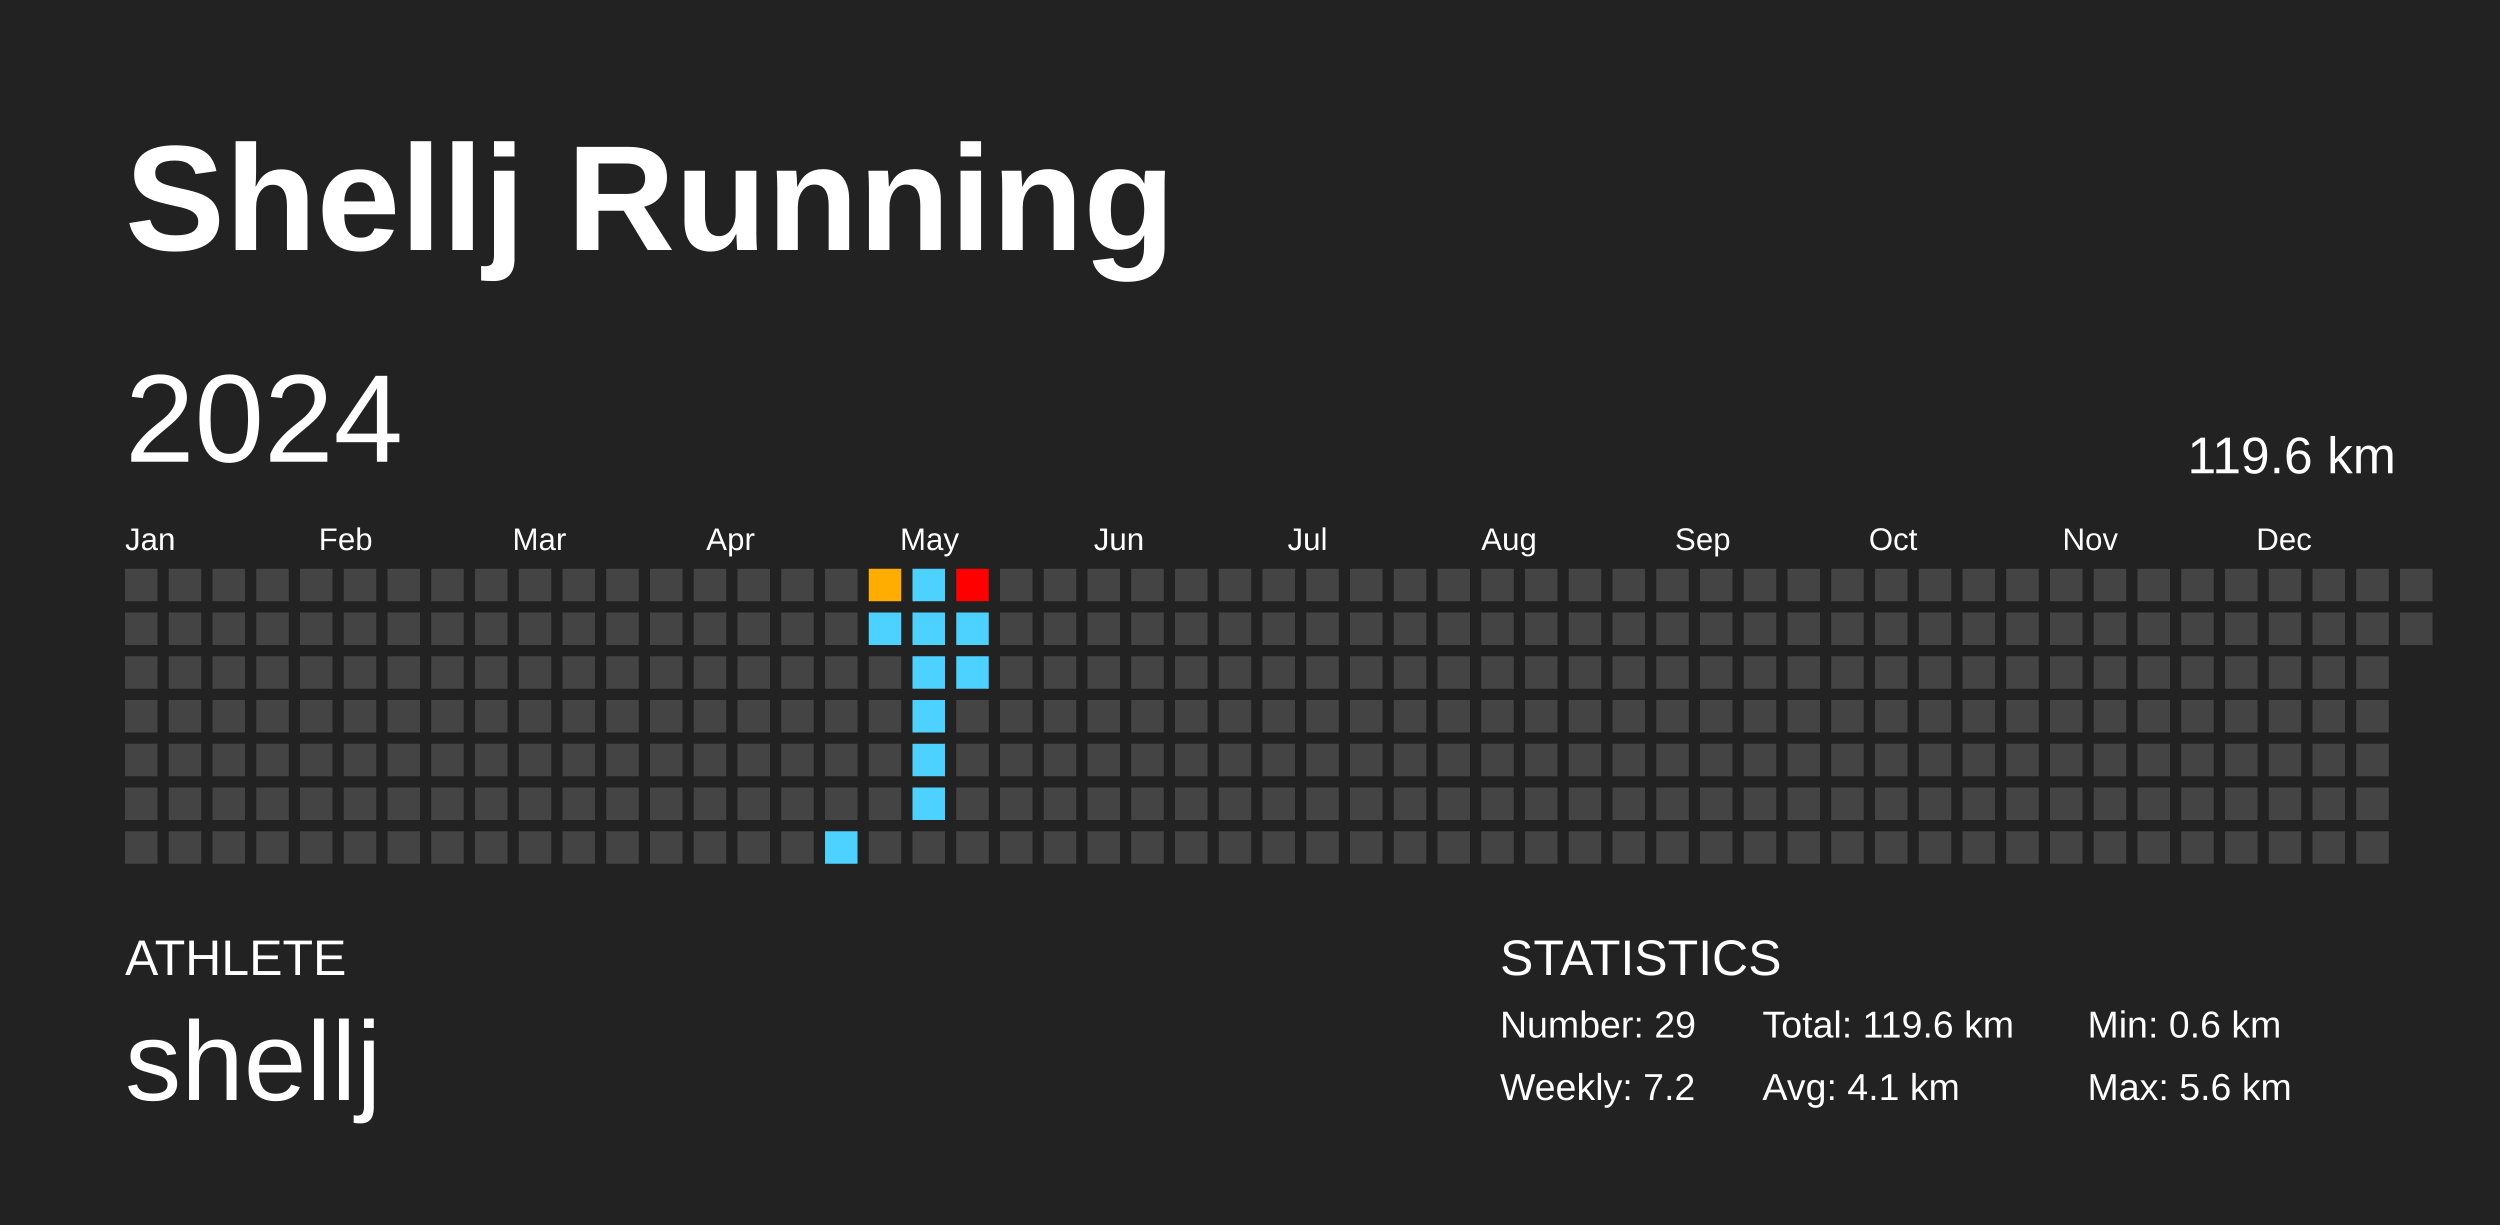
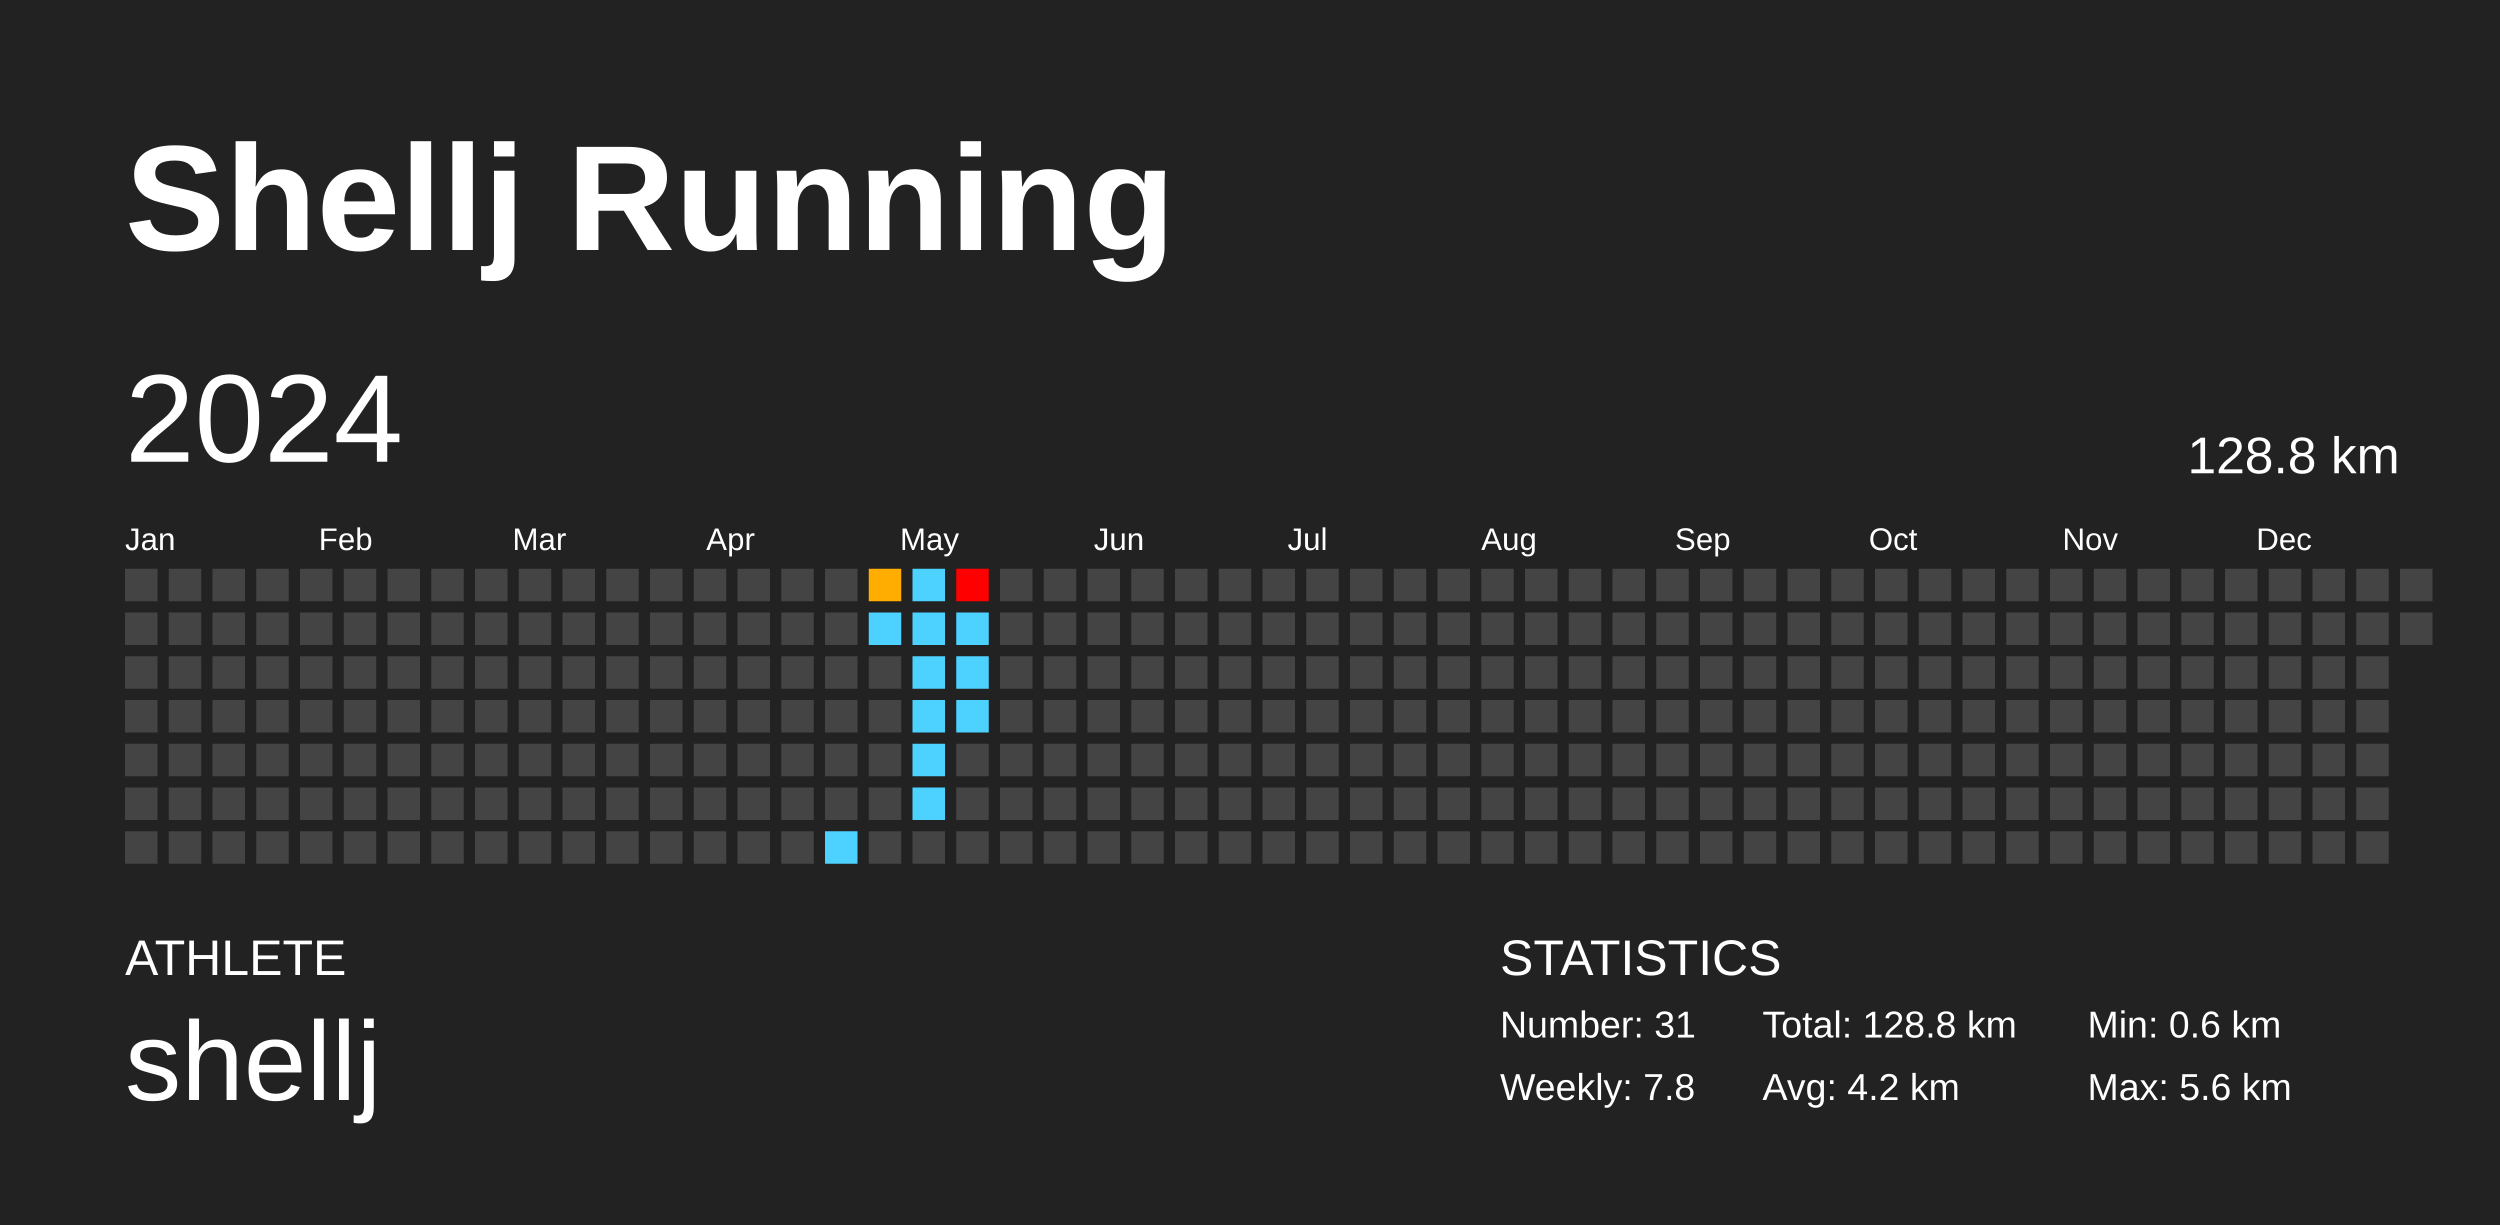
<svg xmlns="http://www.w3.org/2000/svg" baseProfile="full" height="98mm" version="1.1" viewBox="0,0,200,98" width="200mm">
  <defs />
  <rect fill="#222222" height="98" width="200" x="0" y="0" />
  <text fill="#FFFFFF" style="font-size:12px; font-family:Arial; font-weight:bold;" x="10" y="20">Shellj Running</text>
  <text fill="#FFFFFF" style="font-size:4px; font-family:Arial" x="10" y="78">ATHLETE</text>
  <text fill="#FFFFFF" style="font-size:9px; font-family:Arial" x="10" y="88">shellj</text>
  <text fill="#FFFFFF" style="font-size:4px; font-family:Arial" x="120" y="78">STATISTICS</text>
-   <text fill="#FFFFFF" style="font-size:3px; font-family:Arial" x="120" y="83">Number: 29</text>
-   <text fill="#FFFFFF" style="font-size:3px; font-family:Arial" x="120" y="88">Weekly: 7.2</text>
-   <text fill="#FFFFFF" style="font-size:3px; font-family:Arial" x="141" y="83">Total: 119.6 km</text>
-   <text fill="#FFFFFF" style="font-size:3px; font-family:Arial" x="141" y="88">Avg: 4.1 km</text>
+   <text fill="#FFFFFF" style="font-size:3px; font-family:Arial" x="120" y="83">Number: 31</text>
+   <text fill="#FFFFFF" style="font-size:3px; font-family:Arial" x="120" y="88">Weekly: 7.8</text>
+   <text fill="#FFFFFF" style="font-size:3px; font-family:Arial" x="141" y="83">Total: 128.8 km</text>
+   <text fill="#FFFFFF" style="font-size:3px; font-family:Arial" x="141" y="88">Avg: 4.2 km</text>
  <text fill="#FFFFFF" style="font-size:3px; font-family:Arial" x="167" y="83">Min: 0.6 km</text>
  <text fill="#FFFFFF" style="font-size:3px; font-family:Arial" x="167" y="88">Max: 5.6 km</text>
  <text dominant-baseline="hanging" fill="#FFFFFF" style="font-size:10.0px; font-family:Arial;" x="10" y="30">2024</text>
-   <text dominant-baseline="hanging" fill="#FFFFFF" style="font-size:4.125px; font-family:Arial;" x="175" y="35">119.6 km</text>
+   <text dominant-baseline="hanging" fill="#FFFFFF" style="font-size:4.125px; font-family:Arial;" x="175" y="35">128.8 km</text>
  <text fill="#FFFFFF" style="font-size:2.5px; font-family:Arial" x="10.0" y="44">Jan</text>
  <text fill="#FFFFFF" style="font-size:2.5px; font-family:Arial" x="25.5" y="44">Feb</text>
  <text fill="#FFFFFF" style="font-size:2.5px; font-family:Arial" x="41.0" y="44">Mar</text>
  <text fill="#FFFFFF" style="font-size:2.5px; font-family:Arial" x="56.5" y="44">Apr</text>
  <text fill="#FFFFFF" style="font-size:2.5px; font-family:Arial" x="72.0" y="44">May</text>
  <text fill="#FFFFFF" style="font-size:2.5px; font-family:Arial" x="87.5" y="44">Jun</text>
  <text fill="#FFFFFF" style="font-size:2.5px; font-family:Arial" x="103.0" y="44">Jul</text>
  <text fill="#FFFFFF" style="font-size:2.5px; font-family:Arial" x="118.5" y="44">Aug</text>
  <text fill="#FFFFFF" style="font-size:2.5px; font-family:Arial" x="134.0" y="44">Sep</text>
  <text fill="#FFFFFF" style="font-size:2.5px; font-family:Arial" x="149.5" y="44">Oct</text>
  <text fill="#FFFFFF" style="font-size:2.5px; font-family:Arial" x="165.0" y="44">Nov</text>
  <text fill="#FFFFFF" style="font-size:2.5px; font-family:Arial" x="180.5" y="44">Dec</text>
  <rect fill="#444444" height="2.6" width="2.6" x="10.0" y="45.5" />
  <rect fill="#444444" height="2.6" width="2.6" x="10.0" y="49.0" />
  <rect fill="#444444" height="2.6" width="2.6" x="10.0" y="52.5" />
  <rect fill="#444444" height="2.6" width="2.6" x="10.0" y="56.0" />
  <rect fill="#444444" height="2.6" width="2.6" x="10.0" y="59.5" />
  <rect fill="#444444" height="2.6" width="2.6" x="10.0" y="63.0" />
  <rect fill="#444444" height="2.6" width="2.6" x="10.0" y="66.5" />
  <rect fill="#444444" height="2.6" width="2.6" x="13.5" y="45.5" />
  <rect fill="#444444" height="2.6" width="2.6" x="13.5" y="49.0" />
  <rect fill="#444444" height="2.6" width="2.6" x="13.5" y="52.5" />
  <rect fill="#444444" height="2.6" width="2.6" x="13.5" y="56.0" />
  <rect fill="#444444" height="2.6" width="2.6" x="13.5" y="59.5" />
  <rect fill="#444444" height="2.6" width="2.6" x="13.5" y="63.0" />
  <rect fill="#444444" height="2.6" width="2.6" x="13.5" y="66.5" />
  <rect fill="#444444" height="2.6" width="2.6" x="17.0" y="45.5" />
  <rect fill="#444444" height="2.6" width="2.6" x="17.0" y="49.0" />
  <rect fill="#444444" height="2.6" width="2.6" x="17.0" y="52.5" />
  <rect fill="#444444" height="2.6" width="2.6" x="17.0" y="56.0" />
  <rect fill="#444444" height="2.6" width="2.6" x="17.0" y="59.5" />
  <rect fill="#444444" height="2.6" width="2.6" x="17.0" y="63.0" />
  <rect fill="#444444" height="2.6" width="2.6" x="17.0" y="66.5" />
  <rect fill="#444444" height="2.6" width="2.6" x="20.5" y="45.5" />
  <rect fill="#444444" height="2.6" width="2.6" x="20.5" y="49.0" />
  <rect fill="#444444" height="2.6" width="2.6" x="20.5" y="52.5" />
  <rect fill="#444444" height="2.6" width="2.6" x="20.5" y="56.0" />
  <rect fill="#444444" height="2.6" width="2.6" x="20.5" y="59.5" />
  <rect fill="#444444" height="2.6" width="2.6" x="20.5" y="63.0" />
  <rect fill="#444444" height="2.6" width="2.6" x="20.5" y="66.5" />
  <rect fill="#444444" height="2.6" width="2.6" x="24.0" y="45.5" />
  <rect fill="#444444" height="2.6" width="2.6" x="24.0" y="49.0" />
  <rect fill="#444444" height="2.6" width="2.6" x="24.0" y="52.5" />
  <rect fill="#444444" height="2.6" width="2.6" x="24.0" y="56.0" />
  <rect fill="#444444" height="2.6" width="2.6" x="24.0" y="59.5" />
  <rect fill="#444444" height="2.6" width="2.6" x="24.0" y="63.0" />
  <rect fill="#444444" height="2.6" width="2.6" x="24.0" y="66.5" />
  <rect fill="#444444" height="2.6" width="2.6" x="27.5" y="45.5" />
  <rect fill="#444444" height="2.6" width="2.6" x="27.5" y="49.0" />
  <rect fill="#444444" height="2.6" width="2.6" x="27.5" y="52.5" />
  <rect fill="#444444" height="2.6" width="2.6" x="27.5" y="56.0" />
  <rect fill="#444444" height="2.6" width="2.6" x="27.5" y="59.5" />
  <rect fill="#444444" height="2.6" width="2.6" x="27.5" y="63.0" />
  <rect fill="#444444" height="2.6" width="2.6" x="27.5" y="66.5" />
  <rect fill="#444444" height="2.6" width="2.6" x="31.0" y="45.5" />
  <rect fill="#444444" height="2.6" width="2.6" x="31.0" y="49.0" />
  <rect fill="#444444" height="2.6" width="2.6" x="31.0" y="52.5" />
  <rect fill="#444444" height="2.6" width="2.6" x="31.0" y="56.0" />
  <rect fill="#444444" height="2.6" width="2.6" x="31.0" y="59.5" />
  <rect fill="#444444" height="2.6" width="2.6" x="31.0" y="63.0" />
  <rect fill="#444444" height="2.6" width="2.6" x="31.0" y="66.5" />
  <rect fill="#444444" height="2.6" width="2.6" x="34.5" y="45.5" />
  <rect fill="#444444" height="2.6" width="2.6" x="34.5" y="49.0" />
  <rect fill="#444444" height="2.6" width="2.6" x="34.5" y="52.5" />
  <rect fill="#444444" height="2.6" width="2.6" x="34.5" y="56.0" />
  <rect fill="#444444" height="2.6" width="2.6" x="34.5" y="59.5" />
  <rect fill="#444444" height="2.6" width="2.6" x="34.5" y="63.0" />
  <rect fill="#444444" height="2.6" width="2.6" x="34.5" y="66.5" />
  <rect fill="#444444" height="2.6" width="2.6" x="38.0" y="45.5" />
  <rect fill="#444444" height="2.6" width="2.6" x="38.0" y="49.0" />
  <rect fill="#444444" height="2.6" width="2.6" x="38.0" y="52.5" />
  <rect fill="#444444" height="2.6" width="2.6" x="38.0" y="56.0" />
  <rect fill="#444444" height="2.6" width="2.6" x="38.0" y="59.5" />
  <rect fill="#444444" height="2.6" width="2.6" x="38.0" y="63.0" />
  <rect fill="#444444" height="2.6" width="2.6" x="38.0" y="66.5" />
  <rect fill="#444444" height="2.6" width="2.6" x="41.5" y="45.5" />
  <rect fill="#444444" height="2.6" width="2.6" x="41.5" y="49.0" />
  <rect fill="#444444" height="2.6" width="2.6" x="41.5" y="52.5" />
  <rect fill="#444444" height="2.6" width="2.6" x="41.5" y="56.0" />
  <rect fill="#444444" height="2.6" width="2.6" x="41.5" y="59.5" />
  <rect fill="#444444" height="2.6" width="2.6" x="41.5" y="63.0" />
  <rect fill="#444444" height="2.6" width="2.6" x="41.5" y="66.5" />
  <rect fill="#444444" height="2.6" width="2.6" x="45.0" y="45.5" />
  <rect fill="#444444" height="2.6" width="2.6" x="45.0" y="49.0" />
  <rect fill="#444444" height="2.6" width="2.6" x="45.0" y="52.5" />
  <rect fill="#444444" height="2.6" width="2.6" x="45.0" y="56.0" />
  <rect fill="#444444" height="2.6" width="2.6" x="45.0" y="59.5" />
  <rect fill="#444444" height="2.6" width="2.6" x="45.0" y="63.0" />
  <rect fill="#444444" height="2.6" width="2.6" x="45.0" y="66.5" />
  <rect fill="#444444" height="2.6" width="2.6" x="48.5" y="45.5" />
  <rect fill="#444444" height="2.6" width="2.6" x="48.5" y="49.0" />
  <rect fill="#444444" height="2.6" width="2.6" x="48.5" y="52.5" />
  <rect fill="#444444" height="2.6" width="2.6" x="48.5" y="56.0" />
  <rect fill="#444444" height="2.6" width="2.6" x="48.5" y="59.5" />
  <rect fill="#444444" height="2.6" width="2.6" x="48.5" y="63.0" />
  <rect fill="#444444" height="2.6" width="2.6" x="48.5" y="66.5" />
  <rect fill="#444444" height="2.6" width="2.6" x="52.0" y="45.5" />
  <rect fill="#444444" height="2.6" width="2.6" x="52.0" y="49.0" />
  <rect fill="#444444" height="2.6" width="2.6" x="52.0" y="52.5" />
  <rect fill="#444444" height="2.6" width="2.6" x="52.0" y="56.0" />
  <rect fill="#444444" height="2.6" width="2.6" x="52.0" y="59.5" />
  <rect fill="#444444" height="2.6" width="2.6" x="52.0" y="63.0" />
  <rect fill="#444444" height="2.6" width="2.6" x="52.0" y="66.5" />
  <rect fill="#444444" height="2.6" width="2.6" x="55.5" y="45.5" />
  <rect fill="#444444" height="2.6" width="2.6" x="55.5" y="49.0" />
  <rect fill="#444444" height="2.6" width="2.6" x="55.5" y="52.5" />
  <rect fill="#444444" height="2.6" width="2.6" x="55.5" y="56.0" />
  <rect fill="#444444" height="2.6" width="2.6" x="55.5" y="59.5" />
  <rect fill="#444444" height="2.6" width="2.6" x="55.5" y="63.0" />
  <rect fill="#444444" height="2.6" width="2.6" x="55.5" y="66.5" />
  <rect fill="#444444" height="2.6" width="2.6" x="59.0" y="45.5" />
  <rect fill="#444444" height="2.6" width="2.6" x="59.0" y="49.0" />
  <rect fill="#444444" height="2.6" width="2.6" x="59.0" y="52.5" />
  <rect fill="#444444" height="2.6" width="2.6" x="59.0" y="56.0" />
  <rect fill="#444444" height="2.6" width="2.6" x="59.0" y="59.5" />
  <rect fill="#444444" height="2.6" width="2.6" x="59.0" y="63.0" />
  <rect fill="#444444" height="2.6" width="2.6" x="59.0" y="66.5" />
  <rect fill="#444444" height="2.6" width="2.6" x="62.5" y="45.5" />
  <rect fill="#444444" height="2.6" width="2.6" x="62.5" y="49.0" />
  <rect fill="#444444" height="2.6" width="2.6" x="62.5" y="52.5" />
  <rect fill="#444444" height="2.6" width="2.6" x="62.5" y="56.0" />
  <rect fill="#444444" height="2.6" width="2.6" x="62.5" y="59.5" />
  <rect fill="#444444" height="2.6" width="2.6" x="62.5" y="63.0" />
  <rect fill="#444444" height="2.6" width="2.6" x="62.5" y="66.5" />
  <rect fill="#444444" height="2.6" width="2.6" x="66.0" y="45.5" />
  <rect fill="#444444" height="2.6" width="2.6" x="66.0" y="49.0" />
  <rect fill="#444444" height="2.6" width="2.6" x="66.0" y="52.5" />
  <rect fill="#444444" height="2.6" width="2.6" x="66.0" y="56.0" />
  <rect fill="#444444" height="2.6" width="2.6" x="66.0" y="59.5" />
  <rect fill="#444444" height="2.6" width="2.6" x="66.0" y="63.0" />
  <rect fill="#4dd2ff" height="2.6" width="2.6" x="66.0" y="66.5" />
  <rect fill="#ffad00" height="2.6" width="2.6" x="69.5" y="45.5" />
  <rect fill="#4dd2ff" height="2.6" width="2.6" x="69.5" y="49.0" />
  <rect fill="#444444" height="2.6" width="2.6" x="69.5" y="52.5" />
  <rect fill="#444444" height="2.6" width="2.6" x="69.5" y="56.0" />
  <rect fill="#444444" height="2.6" width="2.6" x="69.5" y="59.5" />
  <rect fill="#444444" height="2.6" width="2.6" x="69.5" y="63.0" />
  <rect fill="#444444" height="2.6" width="2.6" x="69.5" y="66.5" />
  <rect fill="#4dd2ff" height="2.6" width="2.6" x="73.0" y="45.5" />
  <rect fill="#4dd2ff" height="2.6" width="2.6" x="73.0" y="49.0" />
  <rect fill="#4dd2ff" height="2.6" width="2.6" x="73.0" y="52.5" />
  <rect fill="#4dd2ff" height="2.6" width="2.6" x="73.0" y="56.0" />
  <rect fill="#4dd2ff" height="2.6" width="2.6" x="73.0" y="59.5" />
  <rect fill="#4dd2ff" height="2.6" width="2.6" x="73.0" y="63.0" />
  <rect fill="#444444" height="2.6" width="2.6" x="73.0" y="66.5" />
  <rect fill="red" height="2.6" width="2.6" x="76.5" y="45.5" />
  <rect fill="#4dd2ff" height="2.6" width="2.6" x="76.5" y="49.0" />
  <rect fill="#4dd2ff" height="2.6" width="2.6" x="76.5" y="52.5" />
-   <rect fill="#444444" height="2.6" width="2.6" x="76.5" y="56.0" />
+   <rect fill="#4dd2ff" height="2.6" width="2.6" x="76.5" y="56.0" />
  <rect fill="#444444" height="2.6" width="2.6" x="76.5" y="59.5" />
  <rect fill="#444444" height="2.6" width="2.6" x="76.5" y="63.0" />
  <rect fill="#444444" height="2.6" width="2.6" x="76.5" y="66.5" />
  <rect fill="#444444" height="2.6" width="2.6" x="80.0" y="45.5" />
  <rect fill="#444444" height="2.6" width="2.6" x="80.0" y="49.0" />
  <rect fill="#444444" height="2.6" width="2.6" x="80.0" y="52.5" />
  <rect fill="#444444" height="2.6" width="2.6" x="80.0" y="56.0" />
  <rect fill="#444444" height="2.6" width="2.6" x="80.0" y="59.5" />
  <rect fill="#444444" height="2.6" width="2.6" x="80.0" y="63.0" />
  <rect fill="#444444" height="2.6" width="2.6" x="80.0" y="66.5" />
  <rect fill="#444444" height="2.6" width="2.6" x="83.5" y="45.5" />
  <rect fill="#444444" height="2.6" width="2.6" x="83.5" y="49.0" />
  <rect fill="#444444" height="2.6" width="2.6" x="83.5" y="52.5" />
  <rect fill="#444444" height="2.6" width="2.6" x="83.5" y="56.0" />
  <rect fill="#444444" height="2.6" width="2.6" x="83.5" y="59.5" />
  <rect fill="#444444" height="2.6" width="2.6" x="83.5" y="63.0" />
  <rect fill="#444444" height="2.6" width="2.6" x="83.5" y="66.5" />
  <rect fill="#444444" height="2.6" width="2.6" x="87.0" y="45.5" />
  <rect fill="#444444" height="2.6" width="2.6" x="87.0" y="49.0" />
  <rect fill="#444444" height="2.6" width="2.6" x="87.0" y="52.5" />
  <rect fill="#444444" height="2.6" width="2.6" x="87.0" y="56.0" />
  <rect fill="#444444" height="2.6" width="2.6" x="87.0" y="59.5" />
  <rect fill="#444444" height="2.6" width="2.6" x="87.0" y="63.0" />
  <rect fill="#444444" height="2.6" width="2.6" x="87.0" y="66.5" />
  <rect fill="#444444" height="2.6" width="2.6" x="90.5" y="45.5" />
  <rect fill="#444444" height="2.6" width="2.6" x="90.5" y="49.0" />
  <rect fill="#444444" height="2.6" width="2.6" x="90.5" y="52.5" />
  <rect fill="#444444" height="2.6" width="2.6" x="90.5" y="56.0" />
  <rect fill="#444444" height="2.6" width="2.6" x="90.5" y="59.5" />
  <rect fill="#444444" height="2.6" width="2.6" x="90.5" y="63.0" />
  <rect fill="#444444" height="2.6" width="2.6" x="90.5" y="66.5" />
  <rect fill="#444444" height="2.6" width="2.6" x="94.0" y="45.5" />
  <rect fill="#444444" height="2.6" width="2.6" x="94.0" y="49.0" />
  <rect fill="#444444" height="2.6" width="2.6" x="94.0" y="52.5" />
  <rect fill="#444444" height="2.6" width="2.6" x="94.0" y="56.0" />
  <rect fill="#444444" height="2.6" width="2.6" x="94.0" y="59.5" />
  <rect fill="#444444" height="2.6" width="2.6" x="94.0" y="63.0" />
  <rect fill="#444444" height="2.6" width="2.6" x="94.0" y="66.5" />
  <rect fill="#444444" height="2.6" width="2.6" x="97.5" y="45.5" />
  <rect fill="#444444" height="2.6" width="2.6" x="97.5" y="49.0" />
  <rect fill="#444444" height="2.6" width="2.6" x="97.5" y="52.5" />
  <rect fill="#444444" height="2.6" width="2.6" x="97.5" y="56.0" />
  <rect fill="#444444" height="2.6" width="2.6" x="97.5" y="59.5" />
  <rect fill="#444444" height="2.6" width="2.6" x="97.5" y="63.0" />
  <rect fill="#444444" height="2.6" width="2.6" x="97.5" y="66.5" />
  <rect fill="#444444" height="2.6" width="2.6" x="101.0" y="45.5" />
  <rect fill="#444444" height="2.6" width="2.6" x="101.0" y="49.0" />
  <rect fill="#444444" height="2.6" width="2.6" x="101.0" y="52.5" />
  <rect fill="#444444" height="2.6" width="2.6" x="101.0" y="56.0" />
  <rect fill="#444444" height="2.6" width="2.6" x="101.0" y="59.5" />
  <rect fill="#444444" height="2.6" width="2.6" x="101.0" y="63.0" />
  <rect fill="#444444" height="2.6" width="2.6" x="101.0" y="66.5" />
  <rect fill="#444444" height="2.6" width="2.6" x="104.5" y="45.5" />
  <rect fill="#444444" height="2.6" width="2.6" x="104.5" y="49.0" />
  <rect fill="#444444" height="2.6" width="2.6" x="104.5" y="52.5" />
  <rect fill="#444444" height="2.6" width="2.6" x="104.5" y="56.0" />
  <rect fill="#444444" height="2.6" width="2.6" x="104.5" y="59.5" />
  <rect fill="#444444" height="2.6" width="2.6" x="104.5" y="63.0" />
  <rect fill="#444444" height="2.6" width="2.6" x="104.5" y="66.5" />
  <rect fill="#444444" height="2.6" width="2.6" x="108.0" y="45.5" />
  <rect fill="#444444" height="2.6" width="2.6" x="108.0" y="49.0" />
  <rect fill="#444444" height="2.6" width="2.6" x="108.0" y="52.5" />
  <rect fill="#444444" height="2.6" width="2.6" x="108.0" y="56.0" />
  <rect fill="#444444" height="2.6" width="2.6" x="108.0" y="59.5" />
  <rect fill="#444444" height="2.6" width="2.6" x="108.0" y="63.0" />
  <rect fill="#444444" height="2.6" width="2.6" x="108.0" y="66.5" />
  <rect fill="#444444" height="2.6" width="2.6" x="111.5" y="45.5" />
  <rect fill="#444444" height="2.6" width="2.6" x="111.5" y="49.0" />
  <rect fill="#444444" height="2.6" width="2.6" x="111.5" y="52.5" />
  <rect fill="#444444" height="2.6" width="2.6" x="111.5" y="56.0" />
  <rect fill="#444444" height="2.6" width="2.6" x="111.5" y="59.5" />
  <rect fill="#444444" height="2.6" width="2.6" x="111.5" y="63.0" />
  <rect fill="#444444" height="2.6" width="2.6" x="111.5" y="66.5" />
  <rect fill="#444444" height="2.6" width="2.6" x="115.0" y="45.5" />
  <rect fill="#444444" height="2.6" width="2.6" x="115.0" y="49.0" />
  <rect fill="#444444" height="2.6" width="2.6" x="115.0" y="52.5" />
  <rect fill="#444444" height="2.6" width="2.6" x="115.0" y="56.0" />
  <rect fill="#444444" height="2.6" width="2.6" x="115.0" y="59.5" />
  <rect fill="#444444" height="2.6" width="2.6" x="115.0" y="63.0" />
  <rect fill="#444444" height="2.6" width="2.6" x="115.0" y="66.5" />
  <rect fill="#444444" height="2.6" width="2.6" x="118.5" y="45.5" />
  <rect fill="#444444" height="2.6" width="2.6" x="118.5" y="49.0" />
  <rect fill="#444444" height="2.6" width="2.6" x="118.5" y="52.5" />
  <rect fill="#444444" height="2.6" width="2.6" x="118.5" y="56.0" />
  <rect fill="#444444" height="2.6" width="2.6" x="118.5" y="59.5" />
  <rect fill="#444444" height="2.6" width="2.6" x="118.5" y="63.0" />
  <rect fill="#444444" height="2.6" width="2.6" x="118.5" y="66.5" />
  <rect fill="#444444" height="2.6" width="2.6" x="122.0" y="45.5" />
  <rect fill="#444444" height="2.6" width="2.6" x="122.0" y="49.0" />
  <rect fill="#444444" height="2.6" width="2.6" x="122.0" y="52.5" />
  <rect fill="#444444" height="2.6" width="2.6" x="122.0" y="56.0" />
  <rect fill="#444444" height="2.6" width="2.6" x="122.0" y="59.5" />
  <rect fill="#444444" height="2.6" width="2.6" x="122.0" y="63.0" />
  <rect fill="#444444" height="2.6" width="2.6" x="122.0" y="66.5" />
  <rect fill="#444444" height="2.6" width="2.6" x="125.5" y="45.5" />
  <rect fill="#444444" height="2.6" width="2.6" x="125.5" y="49.0" />
  <rect fill="#444444" height="2.6" width="2.6" x="125.5" y="52.5" />
  <rect fill="#444444" height="2.6" width="2.6" x="125.5" y="56.0" />
  <rect fill="#444444" height="2.6" width="2.6" x="125.5" y="59.5" />
  <rect fill="#444444" height="2.6" width="2.6" x="125.5" y="63.0" />
  <rect fill="#444444" height="2.6" width="2.6" x="125.5" y="66.5" />
  <rect fill="#444444" height="2.6" width="2.6" x="129.0" y="45.5" />
  <rect fill="#444444" height="2.6" width="2.6" x="129.0" y="49.0" />
  <rect fill="#444444" height="2.6" width="2.6" x="129.0" y="52.5" />
  <rect fill="#444444" height="2.6" width="2.6" x="129.0" y="56.0" />
  <rect fill="#444444" height="2.6" width="2.6" x="129.0" y="59.5" />
  <rect fill="#444444" height="2.6" width="2.6" x="129.0" y="63.0" />
  <rect fill="#444444" height="2.6" width="2.6" x="129.0" y="66.5" />
  <rect fill="#444444" height="2.6" width="2.6" x="132.5" y="45.5" />
  <rect fill="#444444" height="2.6" width="2.6" x="132.5" y="49.0" />
  <rect fill="#444444" height="2.6" width="2.6" x="132.5" y="52.5" />
  <rect fill="#444444" height="2.6" width="2.6" x="132.5" y="56.0" />
  <rect fill="#444444" height="2.6" width="2.6" x="132.5" y="59.5" />
  <rect fill="#444444" height="2.6" width="2.6" x="132.5" y="63.0" />
  <rect fill="#444444" height="2.6" width="2.6" x="132.5" y="66.5" />
  <rect fill="#444444" height="2.6" width="2.6" x="136.0" y="45.5" />
  <rect fill="#444444" height="2.6" width="2.6" x="136.0" y="49.0" />
  <rect fill="#444444" height="2.6" width="2.6" x="136.0" y="52.5" />
  <rect fill="#444444" height="2.6" width="2.6" x="136.0" y="56.0" />
  <rect fill="#444444" height="2.6" width="2.6" x="136.0" y="59.5" />
  <rect fill="#444444" height="2.6" width="2.6" x="136.0" y="63.0" />
  <rect fill="#444444" height="2.6" width="2.6" x="136.0" y="66.5" />
  <rect fill="#444444" height="2.6" width="2.6" x="139.5" y="45.5" />
  <rect fill="#444444" height="2.6" width="2.6" x="139.5" y="49.0" />
  <rect fill="#444444" height="2.6" width="2.6" x="139.5" y="52.5" />
  <rect fill="#444444" height="2.6" width="2.6" x="139.5" y="56.0" />
  <rect fill="#444444" height="2.6" width="2.6" x="139.5" y="59.5" />
  <rect fill="#444444" height="2.6" width="2.6" x="139.5" y="63.0" />
  <rect fill="#444444" height="2.6" width="2.6" x="139.5" y="66.5" />
  <rect fill="#444444" height="2.6" width="2.6" x="143.0" y="45.5" />
  <rect fill="#444444" height="2.6" width="2.6" x="143.0" y="49.0" />
  <rect fill="#444444" height="2.6" width="2.6" x="143.0" y="52.5" />
  <rect fill="#444444" height="2.6" width="2.6" x="143.0" y="56.0" />
  <rect fill="#444444" height="2.6" width="2.6" x="143.0" y="59.5" />
  <rect fill="#444444" height="2.6" width="2.6" x="143.0" y="63.0" />
  <rect fill="#444444" height="2.6" width="2.6" x="143.0" y="66.5" />
  <rect fill="#444444" height="2.6" width="2.6" x="146.5" y="45.5" />
  <rect fill="#444444" height="2.6" width="2.6" x="146.5" y="49.0" />
  <rect fill="#444444" height="2.6" width="2.6" x="146.5" y="52.5" />
  <rect fill="#444444" height="2.6" width="2.6" x="146.5" y="56.0" />
  <rect fill="#444444" height="2.6" width="2.6" x="146.5" y="59.5" />
  <rect fill="#444444" height="2.6" width="2.6" x="146.5" y="63.0" />
  <rect fill="#444444" height="2.6" width="2.6" x="146.5" y="66.5" />
  <rect fill="#444444" height="2.6" width="2.6" x="150.0" y="45.5" />
  <rect fill="#444444" height="2.6" width="2.6" x="150.0" y="49.0" />
  <rect fill="#444444" height="2.6" width="2.6" x="150.0" y="52.5" />
  <rect fill="#444444" height="2.6" width="2.6" x="150.0" y="56.0" />
  <rect fill="#444444" height="2.6" width="2.6" x="150.0" y="59.5" />
  <rect fill="#444444" height="2.6" width="2.6" x="150.0" y="63.0" />
  <rect fill="#444444" height="2.6" width="2.6" x="150.0" y="66.5" />
  <rect fill="#444444" height="2.6" width="2.6" x="153.5" y="45.5" />
  <rect fill="#444444" height="2.6" width="2.6" x="153.5" y="49.0" />
  <rect fill="#444444" height="2.6" width="2.6" x="153.5" y="52.5" />
  <rect fill="#444444" height="2.6" width="2.6" x="153.5" y="56.0" />
  <rect fill="#444444" height="2.6" width="2.6" x="153.5" y="59.5" />
  <rect fill="#444444" height="2.6" width="2.6" x="153.5" y="63.0" />
  <rect fill="#444444" height="2.6" width="2.6" x="153.5" y="66.5" />
  <rect fill="#444444" height="2.6" width="2.6" x="157.0" y="45.5" />
  <rect fill="#444444" height="2.6" width="2.6" x="157.0" y="49.0" />
  <rect fill="#444444" height="2.6" width="2.6" x="157.0" y="52.5" />
  <rect fill="#444444" height="2.6" width="2.6" x="157.0" y="56.0" />
  <rect fill="#444444" height="2.6" width="2.6" x="157.0" y="59.5" />
  <rect fill="#444444" height="2.6" width="2.6" x="157.0" y="63.0" />
  <rect fill="#444444" height="2.6" width="2.6" x="157.0" y="66.5" />
  <rect fill="#444444" height="2.6" width="2.6" x="160.5" y="45.5" />
  <rect fill="#444444" height="2.6" width="2.6" x="160.5" y="49.0" />
  <rect fill="#444444" height="2.6" width="2.6" x="160.5" y="52.5" />
  <rect fill="#444444" height="2.6" width="2.6" x="160.5" y="56.0" />
  <rect fill="#444444" height="2.6" width="2.6" x="160.5" y="59.5" />
  <rect fill="#444444" height="2.6" width="2.6" x="160.5" y="63.0" />
  <rect fill="#444444" height="2.6" width="2.6" x="160.5" y="66.5" />
  <rect fill="#444444" height="2.6" width="2.6" x="164.0" y="45.5" />
  <rect fill="#444444" height="2.6" width="2.6" x="164.0" y="49.0" />
  <rect fill="#444444" height="2.6" width="2.6" x="164.0" y="52.5" />
  <rect fill="#444444" height="2.6" width="2.6" x="164.0" y="56.0" />
  <rect fill="#444444" height="2.6" width="2.6" x="164.0" y="59.5" />
  <rect fill="#444444" height="2.6" width="2.6" x="164.0" y="63.0" />
  <rect fill="#444444" height="2.6" width="2.6" x="164.0" y="66.5" />
  <rect fill="#444444" height="2.6" width="2.6" x="167.5" y="45.5" />
  <rect fill="#444444" height="2.6" width="2.6" x="167.5" y="49.0" />
  <rect fill="#444444" height="2.6" width="2.6" x="167.5" y="52.5" />
  <rect fill="#444444" height="2.6" width="2.6" x="167.5" y="56.0" />
  <rect fill="#444444" height="2.6" width="2.6" x="167.5" y="59.5" />
  <rect fill="#444444" height="2.6" width="2.6" x="167.5" y="63.0" />
  <rect fill="#444444" height="2.6" width="2.6" x="167.5" y="66.5" />
  <rect fill="#444444" height="2.6" width="2.6" x="171.0" y="45.5" />
  <rect fill="#444444" height="2.6" width="2.6" x="171.0" y="49.0" />
  <rect fill="#444444" height="2.6" width="2.6" x="171.0" y="52.5" />
  <rect fill="#444444" height="2.6" width="2.6" x="171.0" y="56.0" />
  <rect fill="#444444" height="2.6" width="2.6" x="171.0" y="59.5" />
  <rect fill="#444444" height="2.6" width="2.6" x="171.0" y="63.0" />
  <rect fill="#444444" height="2.6" width="2.6" x="171.0" y="66.5" />
  <rect fill="#444444" height="2.6" width="2.6" x="174.5" y="45.5" />
  <rect fill="#444444" height="2.6" width="2.6" x="174.5" y="49.0" />
  <rect fill="#444444" height="2.6" width="2.6" x="174.5" y="52.5" />
  <rect fill="#444444" height="2.6" width="2.6" x="174.5" y="56.0" />
  <rect fill="#444444" height="2.6" width="2.6" x="174.5" y="59.5" />
  <rect fill="#444444" height="2.6" width="2.6" x="174.5" y="63.0" />
  <rect fill="#444444" height="2.6" width="2.6" x="174.5" y="66.5" />
  <rect fill="#444444" height="2.6" width="2.6" x="178.0" y="45.5" />
  <rect fill="#444444" height="2.6" width="2.6" x="178.0" y="49.0" />
  <rect fill="#444444" height="2.6" width="2.6" x="178.0" y="52.5" />
  <rect fill="#444444" height="2.6" width="2.6" x="178.0" y="56.0" />
  <rect fill="#444444" height="2.6" width="2.6" x="178.0" y="59.5" />
  <rect fill="#444444" height="2.6" width="2.6" x="178.0" y="63.0" />
  <rect fill="#444444" height="2.6" width="2.6" x="178.0" y="66.5" />
  <rect fill="#444444" height="2.6" width="2.6" x="181.5" y="45.5" />
  <rect fill="#444444" height="2.6" width="2.6" x="181.5" y="49.0" />
  <rect fill="#444444" height="2.6" width="2.6" x="181.5" y="52.5" />
  <rect fill="#444444" height="2.6" width="2.6" x="181.5" y="56.0" />
  <rect fill="#444444" height="2.6" width="2.6" x="181.5" y="59.5" />
  <rect fill="#444444" height="2.6" width="2.6" x="181.5" y="63.0" />
  <rect fill="#444444" height="2.6" width="2.6" x="181.5" y="66.5" />
  <rect fill="#444444" height="2.6" width="2.6" x="185.0" y="45.5" />
  <rect fill="#444444" height="2.6" width="2.6" x="185.0" y="49.0" />
  <rect fill="#444444" height="2.6" width="2.6" x="185.0" y="52.5" />
  <rect fill="#444444" height="2.6" width="2.6" x="185.0" y="56.0" />
  <rect fill="#444444" height="2.6" width="2.6" x="185.0" y="59.5" />
  <rect fill="#444444" height="2.6" width="2.6" x="185.0" y="63.0" />
  <rect fill="#444444" height="2.6" width="2.6" x="185.0" y="66.5" />
  <rect fill="#444444" height="2.6" width="2.6" x="188.5" y="45.5" />
  <rect fill="#444444" height="2.6" width="2.6" x="188.5" y="49.0" />
  <rect fill="#444444" height="2.6" width="2.6" x="188.5" y="52.5" />
  <rect fill="#444444" height="2.6" width="2.6" x="188.5" y="56.0" />
  <rect fill="#444444" height="2.6" width="2.6" x="188.5" y="59.5" />
  <rect fill="#444444" height="2.6" width="2.6" x="188.5" y="63.0" />
  <rect fill="#444444" height="2.6" width="2.6" x="188.5" y="66.5" />
  <rect fill="#444444" height="2.6" width="2.6" x="192.0" y="45.5" />
  <rect fill="#444444" height="2.6" width="2.6" x="192.0" y="49.0" />
</svg>
